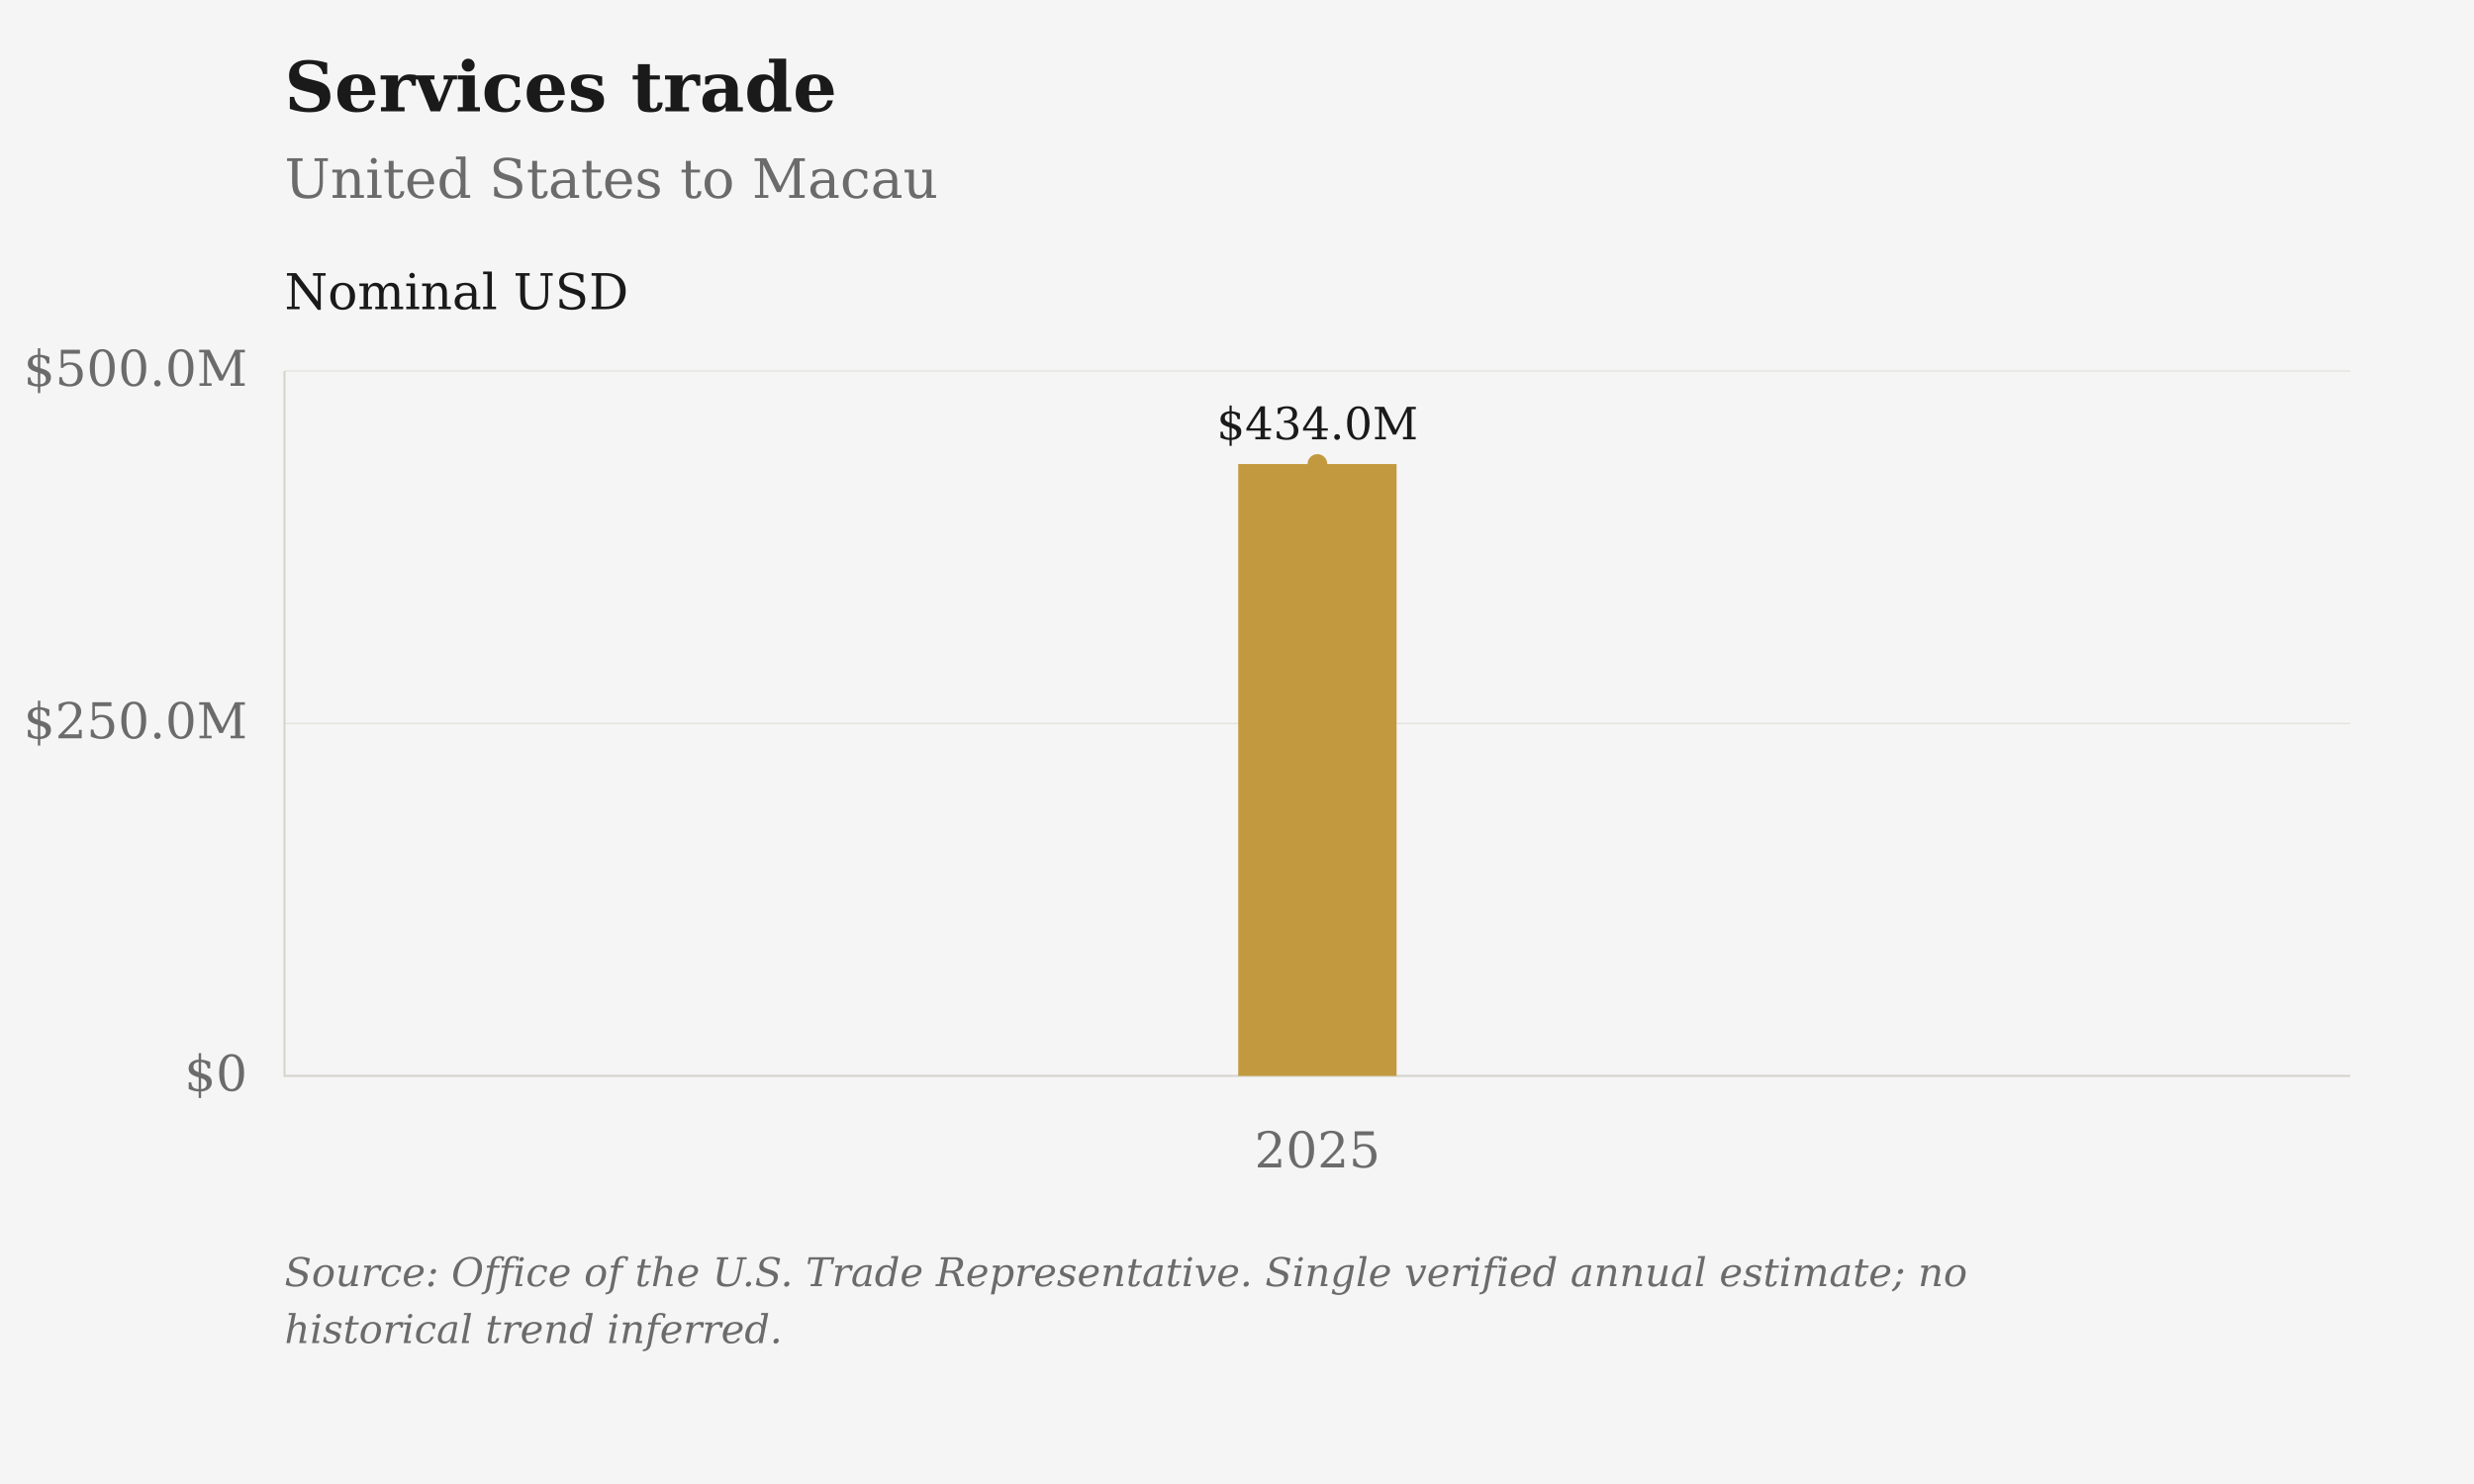
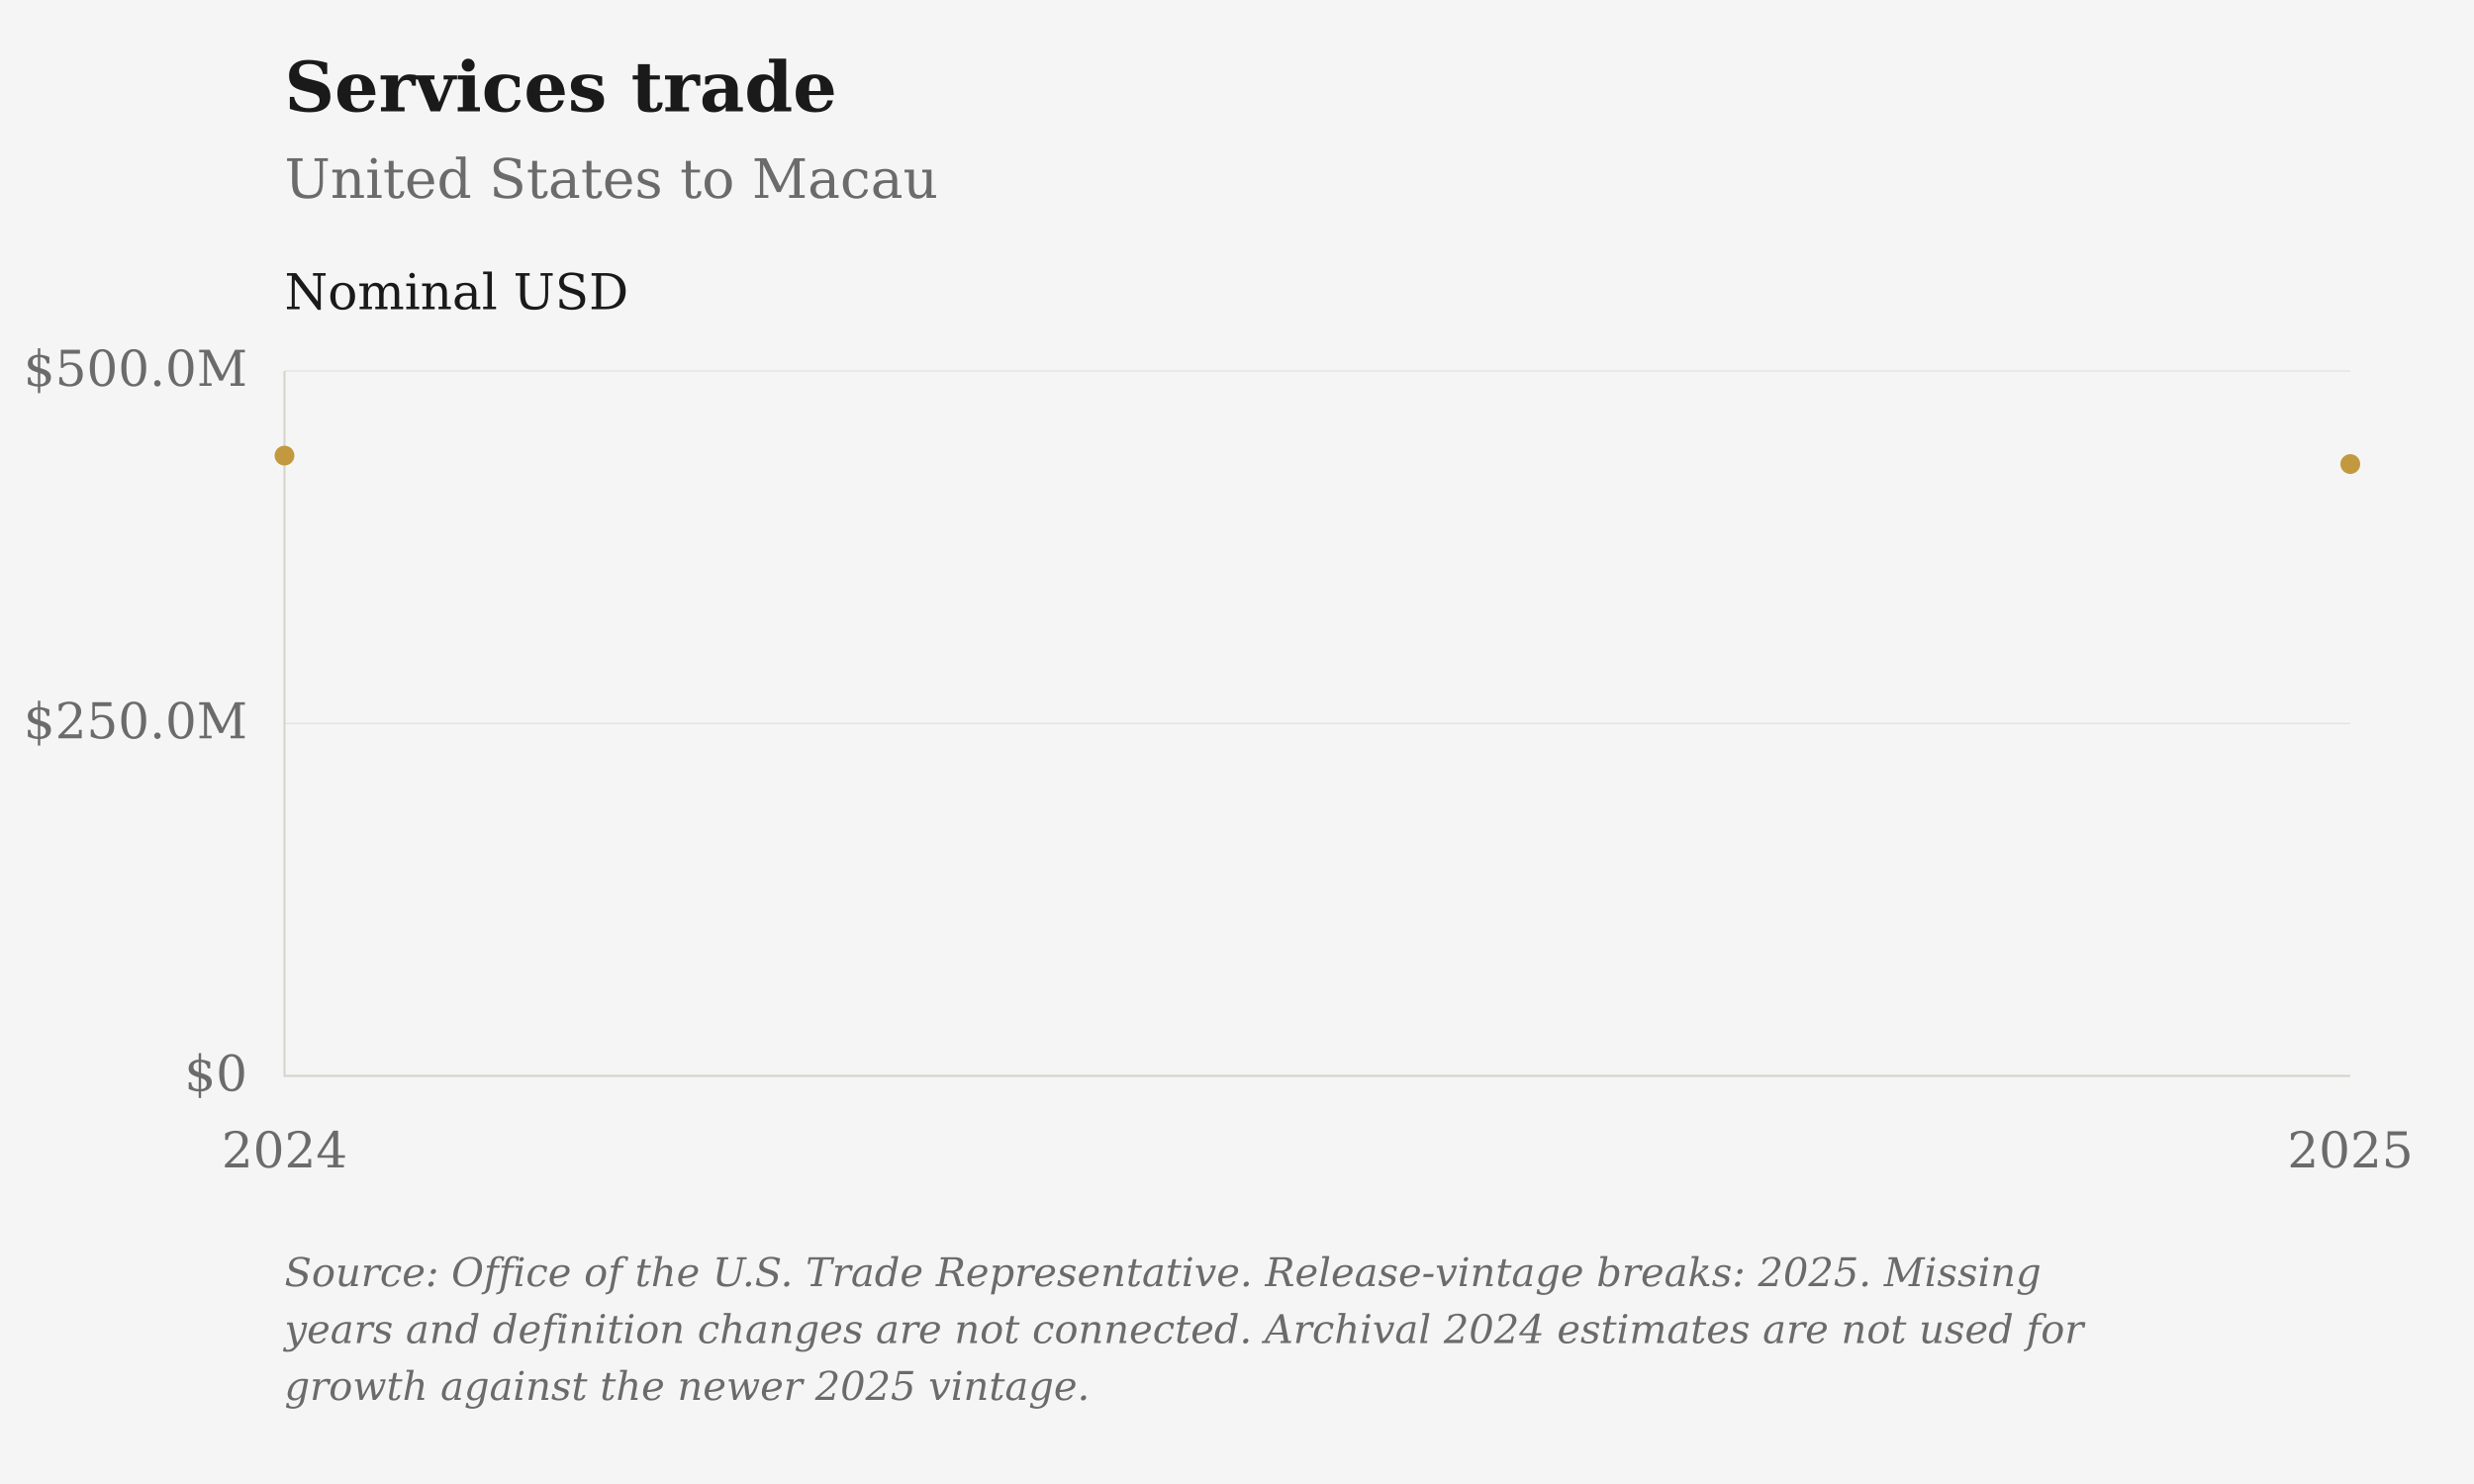
<svg xmlns="http://www.w3.org/2000/svg" viewBox="0 0 1000 600" role="img" aria-label="Services trade: United States to Macau">
  <rect class="chart-background" width="1000" height="600" fill="#F5F5F5" />
  <g font-family="DejaVu Serif, Georgia, 'Times New Roman', serif" font-size="20" fill="#6B6B6B">
    <text x="115" y="45" font-size="28" font-weight="bold" fill="#1A1A1A">Services trade</text>
    <text x="115" y="80" font-size="22">United States to Macau</text>
    <path d="M115 435.00H950" stroke="#D6D3CC" stroke-opacity="0.6" stroke-width="0.5" />
    <text x="100" y="441.00" text-anchor="end">$0</text>
    <path d="M115 292.50H950" stroke="#D6D3CC" stroke-opacity="0.6" stroke-width="0.5" />
    <text x="100" y="298.50" text-anchor="end">$250.0M</text>
    <path d="M115 150.00H950" stroke="#D6D3CC" stroke-opacity="0.6" stroke-width="0.5" />
    <text x="100" y="156.00" text-anchor="end">$500.0M</text>
-     <text x="532.50" y="472" text-anchor="middle">2025</text>
+     <text x="115.00" y="472" text-anchor="middle">2024</text>
+     <text x="950.00" y="472" text-anchor="middle">2025</text>
    <path d="M115 150V435H950" stroke="#D6D3CC" stroke-width="0.8" fill="none" />
    <text x="115" y="125" fill="#1A1A1A">Nominal USD</text>
-     <path class="data-line" d="M532.50,187.62" fill="none" stroke="#C2993E" stroke-width="3.2" stroke-linejoin="round" />
-     <rect class="snapshot-bar" x="500.50" y="187.62" width="64" height="247.38" fill="#C2993E" aria-hidden="true" />
-     <text x="532.50" y="177.62" text-anchor="middle" font-size="18" fill="#1A1A1A">$434.0M</text>
-     <circle cx="532.50" cy="187.62" r="4" fill="#C2993E" />
-     <text class="figure-source" x="115" y="520" font-size="16" font-style="italic">Source: Office of the U.S. Trade Representative. Single verified annual estimate; no</text>
-     <text class="figure-source" x="115" y="543" font-size="16" font-style="italic">historical trend inferred.</text>
+     <path class="data-line" d="M115.00,184.20 M950.00,187.62" fill="none" stroke="#C2993E" stroke-width="3.2" stroke-linejoin="round" />
+     <circle cx="115.00" cy="184.20" r="4" fill="#C2993E" />
+     <circle cx="950.00" cy="187.62" r="4" fill="#C2993E" />
+     <text class="figure-source" x="115" y="520" font-size="16" font-style="italic">Source: Office of the U.S. Trade Representative. Release-vintage breaks: 2025. Missing</text>
+     <text class="figure-source" x="115" y="543" font-size="16" font-style="italic">years and definition changes are not connected. Archival 2024 estimates are not used for</text>
+     <text class="figure-source" x="115" y="566" font-size="16" font-style="italic">growth against the newer 2025 vintage.</text>
  </g>
</svg>
